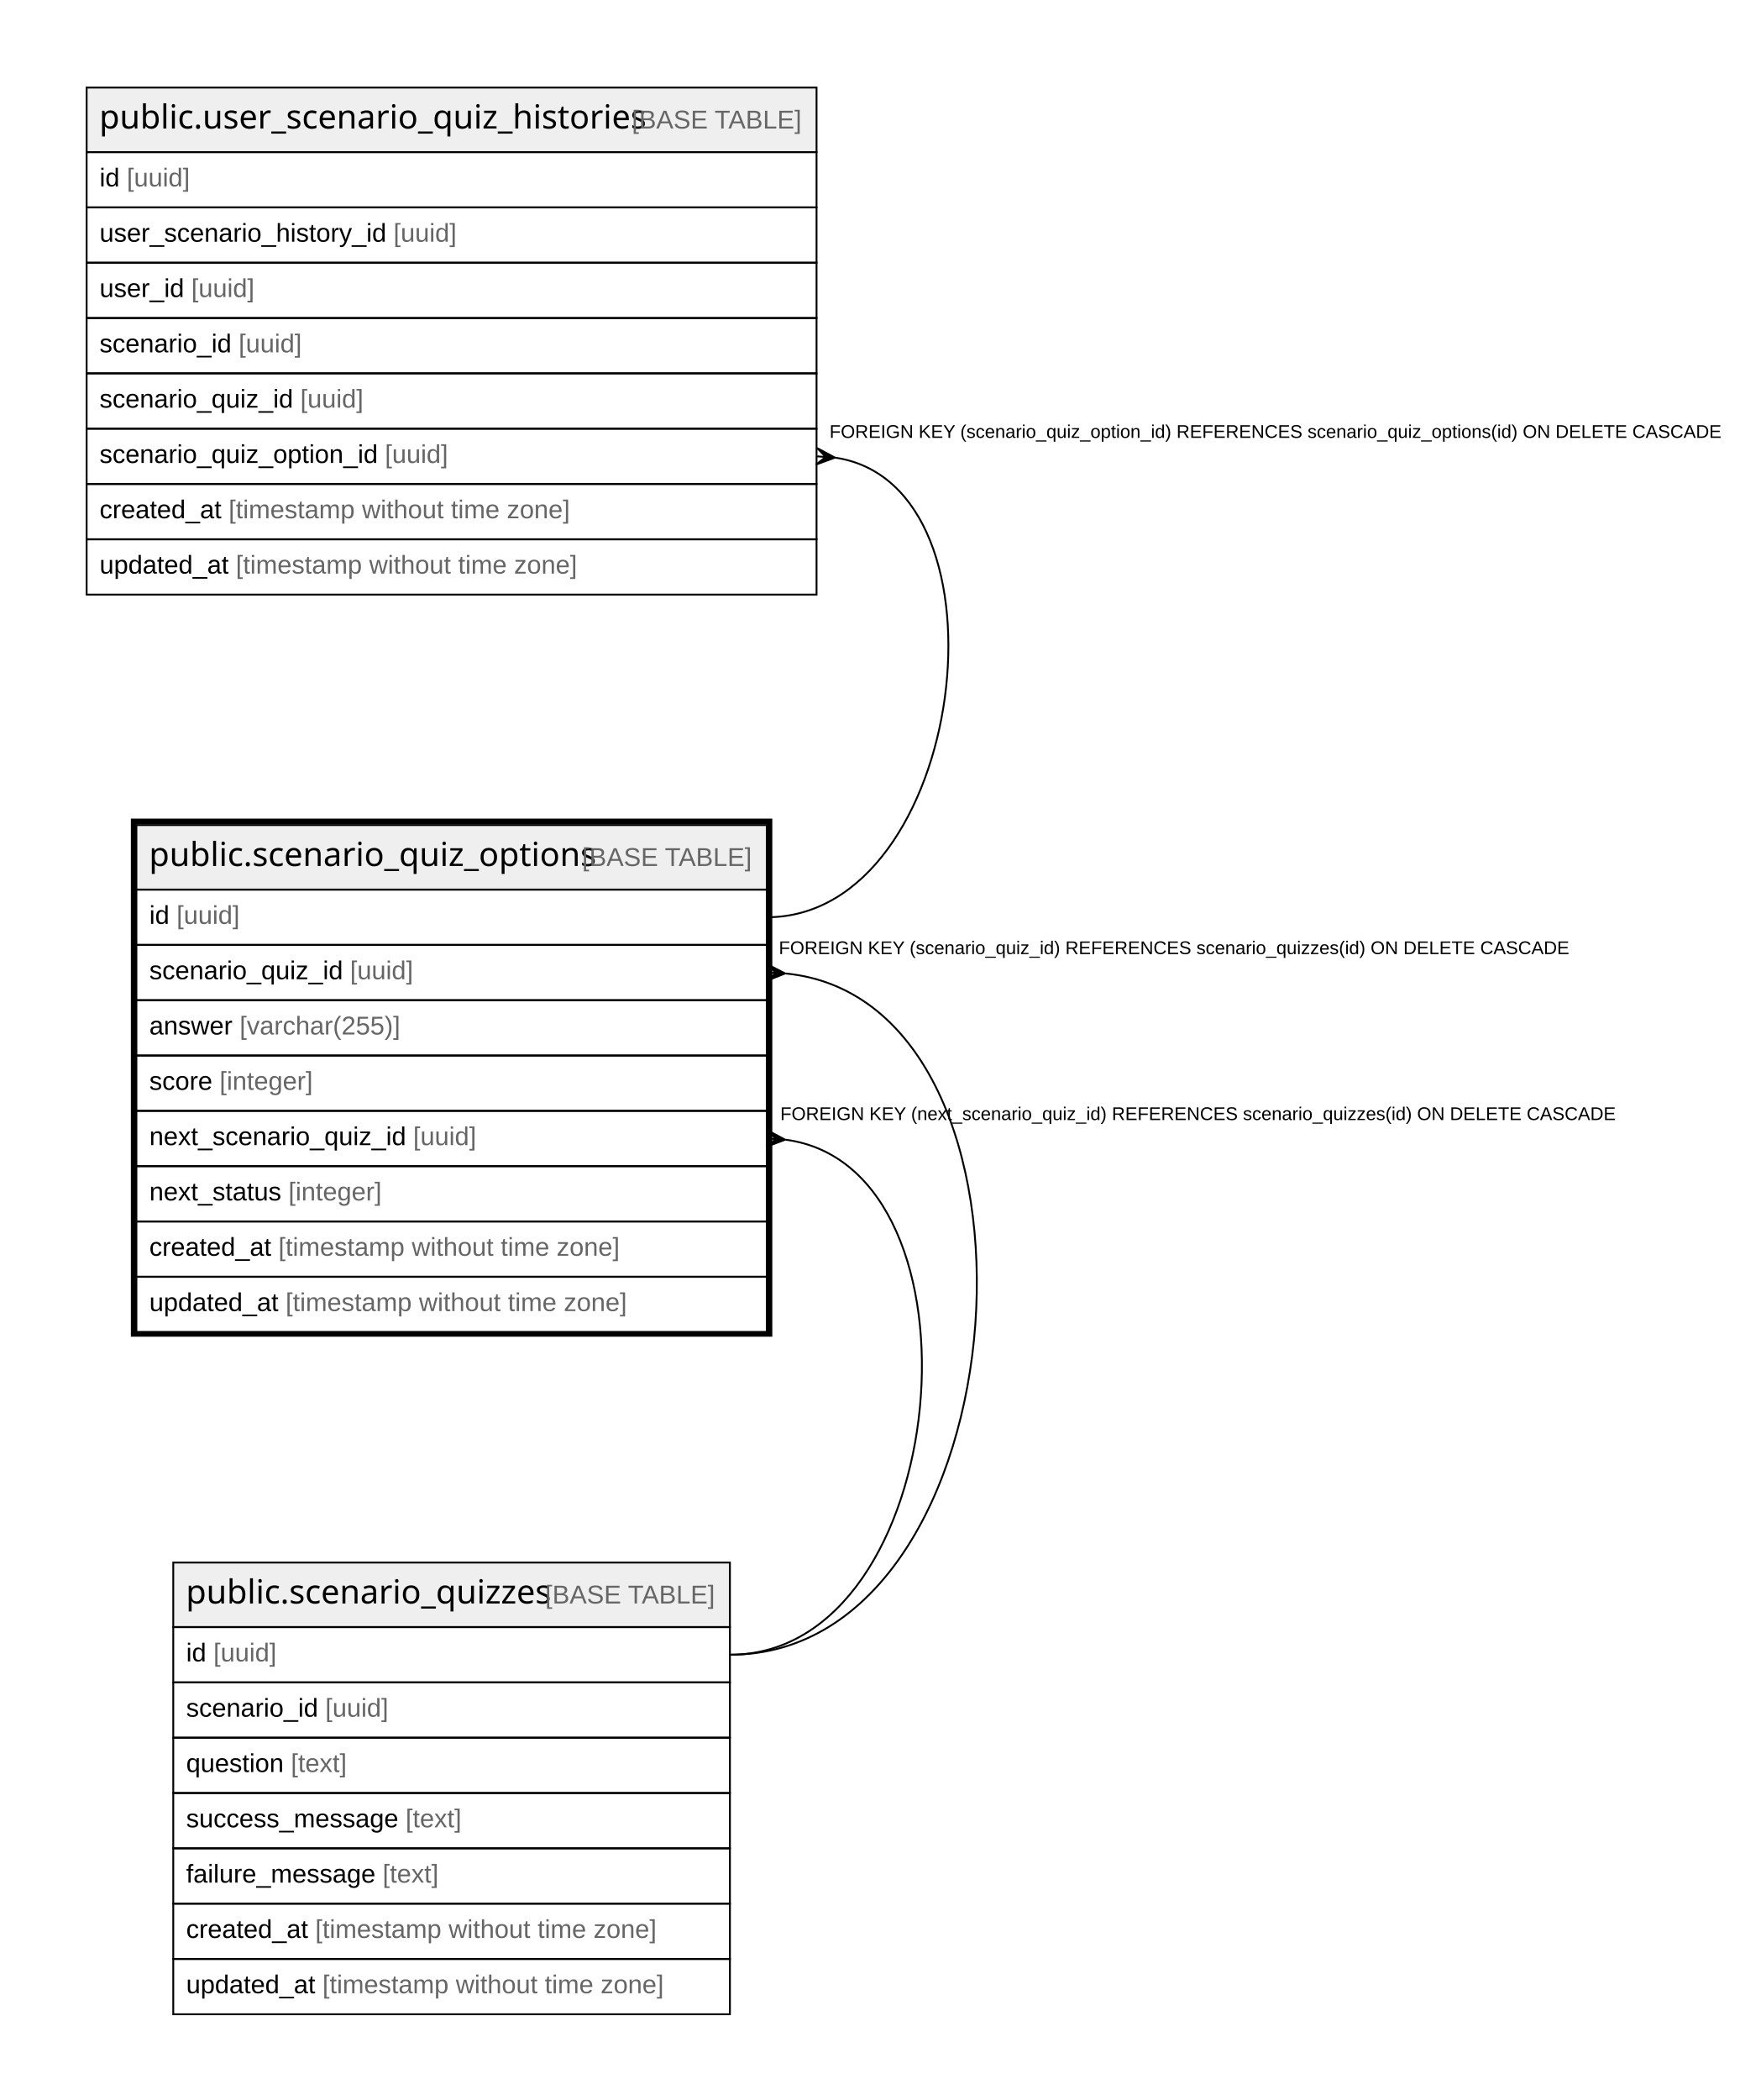
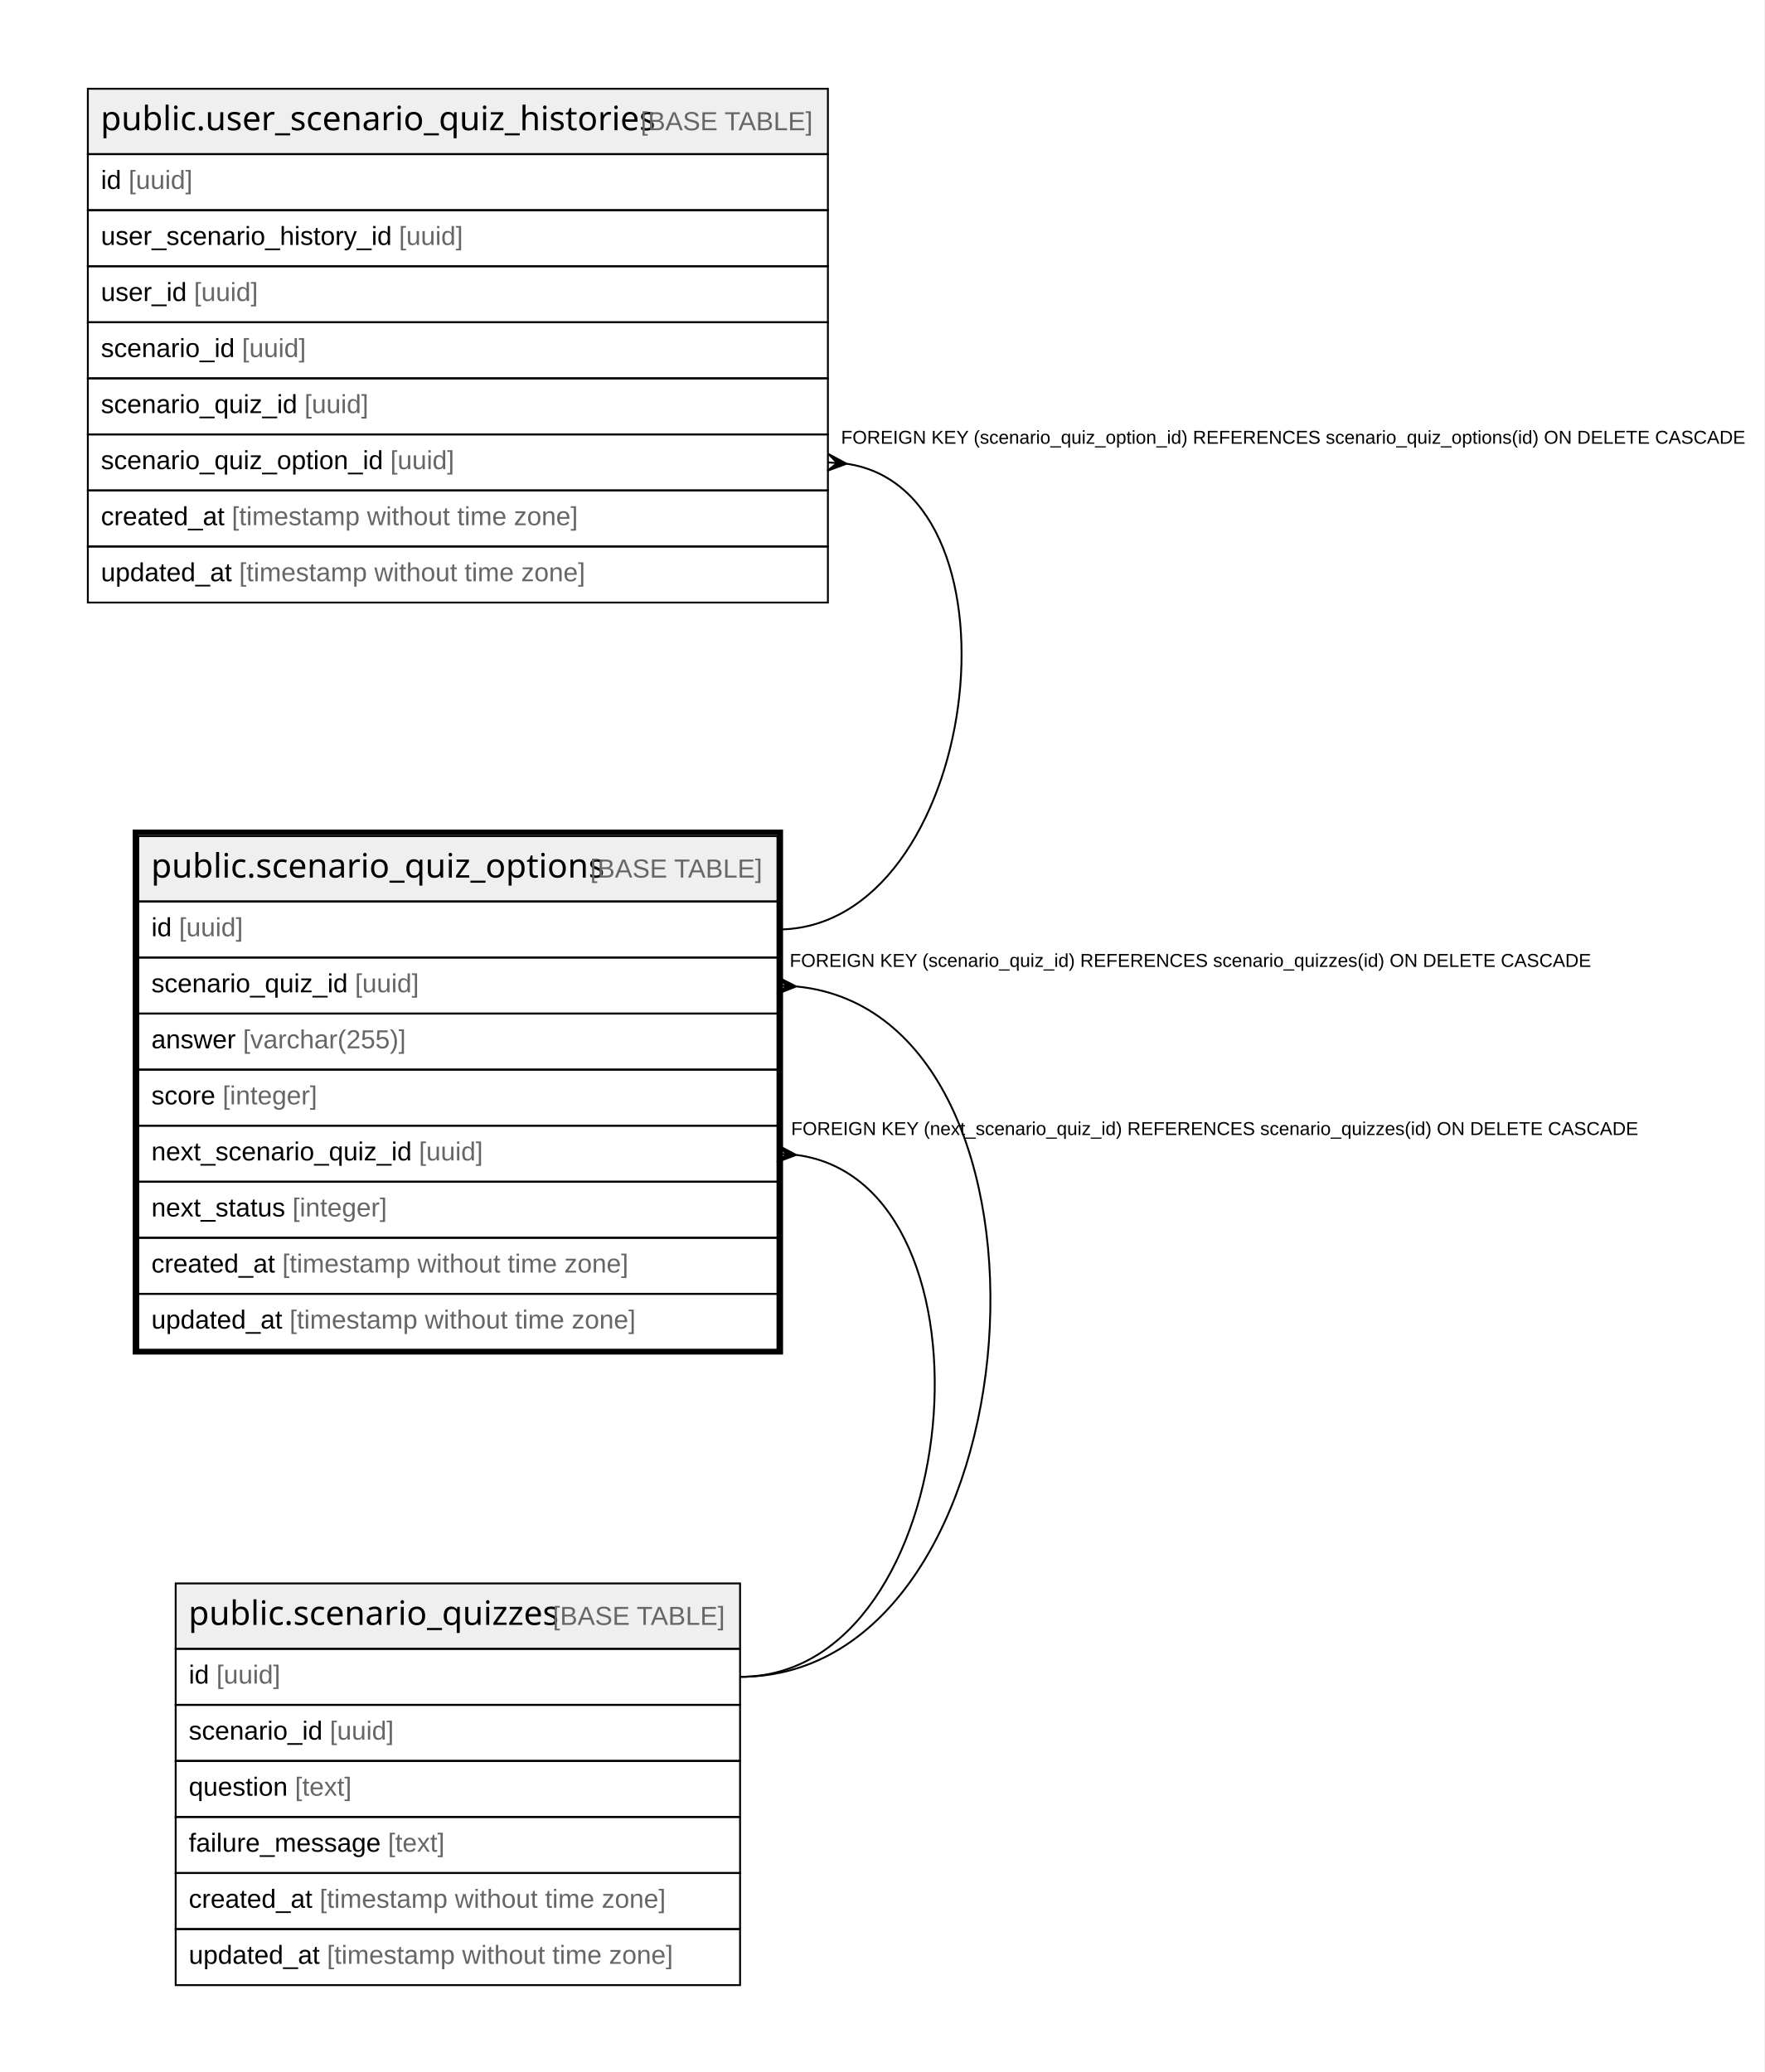
- <svg xmlns="http://www.w3.org/2000/svg" width="944pt" height="1139pt" viewBox="0.00 0.00 944.00 1139.00">
-   <g id="graph0" class="graph" transform="scale(1 1) rotate(0) translate(4 1135)">
-     <polygon fill="#ffffff" stroke="transparent" points="-4,4 -4,-1135 940,-1135 940,4 -4,4" />
+ <svg xmlns="http://www.w3.org/2000/svg" width="944pt" height="1109pt" viewBox="0.00 0.00 944.00 1109.00">
+   <g id="graph0" class="graph" transform="scale(1 1) rotate(0) translate(4 1105)">
+     <polygon fill="#ffffff" stroke="transparent" points="-4,4 -4,-1105 940,-1105 940,4 -4,4" />
    <g id="node1" class="node">
-       <polygon fill="#efefef" stroke="transparent" points="70,-652.5 70,-687.5 412,-687.5 412,-652.5 70,-652.5" />
-       <polygon fill="none" stroke="#000000" points="70,-652.5 70,-687.5 412,-687.5 412,-652.5 70,-652.5" />
-       <text text-anchor="start" x="76.843" y="-665.3" font-family="Arial Bold" font-size="18.00" fill="#000000">public.scenario_quiz_options</text>
-       <text text-anchor="start" x="307.903" y="-665.3" font-family="Arial" font-size="14.00" fill="#000000"> </text>
-       <text text-anchor="start" x="311.794" y="-665.3" font-family="Arial" font-size="14.00" fill="#666666">[BASE TABLE]</text>
-       <polygon fill="none" stroke="#000000" points="70,-622.5 70,-652.5 412,-652.5 412,-622.5 70,-622.5" />
-       <text text-anchor="start" x="77" y="-633.9" font-family="Arial" font-size="14.00" fill="#000000">id </text>
-       <text text-anchor="start" x="91.78" y="-633.9" font-family="Arial" font-size="14.00" fill="#666666">[uuid]</text>
+       <polygon fill="#efefef" stroke="transparent" points="70,-622.5 70,-657.5 412,-657.5 412,-622.5 70,-622.5" />
+       <polygon fill="none" stroke="#000000" points="70,-622.5 70,-657.5 412,-657.5 412,-622.5 70,-622.5" />
+       <text text-anchor="start" x="76.843" y="-635.3" font-family="Arial Bold" font-size="18.00" fill="#000000">public.scenario_quiz_options</text>
+       <text text-anchor="start" x="307.903" y="-635.3" font-family="Arial" font-size="14.00" fill="#000000"> </text>
+       <text text-anchor="start" x="311.794" y="-635.3" font-family="Arial" font-size="14.00" fill="#666666">[BASE TABLE]</text>
      <polygon fill="none" stroke="#000000" points="70,-592.5 70,-622.5 412,-622.5 412,-592.5 70,-592.5" />
-       <text text-anchor="start" x="77" y="-603.9" font-family="Arial" font-size="14.00" fill="#000000">scenario_quiz_id </text>
-       <text text-anchor="start" x="185.914" y="-603.9" font-family="Arial" font-size="14.00" fill="#666666">[uuid]</text>
+       <text text-anchor="start" x="77" y="-603.9" font-family="Arial" font-size="14.00" fill="#000000">id </text>
+       <text text-anchor="start" x="91.78" y="-603.9" font-family="Arial" font-size="14.00" fill="#666666">[uuid]</text>
      <polygon fill="none" stroke="#000000" points="70,-562.5 70,-592.5 412,-592.5 412,-562.5 70,-562.5" />
-       <text text-anchor="start" x="77" y="-573.9" font-family="Arial" font-size="14.00" fill="#000000">answer </text>
-       <text text-anchor="start" x="126.006" y="-573.9" font-family="Arial" font-size="14.00" fill="#666666">[varchar(255)]</text>
+       <text text-anchor="start" x="77" y="-573.9" font-family="Arial" font-size="14.00" fill="#000000">scenario_quiz_id </text>
+       <text text-anchor="start" x="185.914" y="-573.9" font-family="Arial" font-size="14.00" fill="#666666">[uuid]</text>
      <polygon fill="none" stroke="#000000" points="70,-532.5 70,-562.5 412,-562.5 412,-532.5 70,-532.5" />
-       <text text-anchor="start" x="77" y="-543.9" font-family="Arial" font-size="14.00" fill="#000000">score </text>
-       <text text-anchor="start" x="115.116" y="-543.9" font-family="Arial" font-size="14.00" fill="#666666">[integer]</text>
+       <text text-anchor="start" x="77" y="-543.9" font-family="Arial" font-size="14.00" fill="#000000">answer </text>
+       <text text-anchor="start" x="126.006" y="-543.9" font-family="Arial" font-size="14.00" fill="#666666">[varchar(255)]</text>
      <polygon fill="none" stroke="#000000" points="70,-502.5 70,-532.5 412,-532.5 412,-502.5 70,-502.5" />
-       <text text-anchor="start" x="77" y="-513.9" font-family="Arial" font-size="14.00" fill="#000000">next_scenario_quiz_id </text>
-       <text text-anchor="start" x="220.153" y="-513.9" font-family="Arial" font-size="14.00" fill="#666666">[uuid]</text>
+       <text text-anchor="start" x="77" y="-513.9" font-family="Arial" font-size="14.00" fill="#000000">score </text>
+       <text text-anchor="start" x="115.116" y="-513.9" font-family="Arial" font-size="14.00" fill="#666666">[integer]</text>
      <polygon fill="none" stroke="#000000" points="70,-472.5 70,-502.5 412,-502.5 412,-472.5 70,-472.5" />
-       <text text-anchor="start" x="77" y="-483.9" font-family="Arial" font-size="14.00" fill="#000000">next_status </text>
-       <text text-anchor="start" x="152.475" y="-483.9" font-family="Arial" font-size="14.00" fill="#666666">[integer]</text>
+       <text text-anchor="start" x="77" y="-483.9" font-family="Arial" font-size="14.00" fill="#000000">next_scenario_quiz_id </text>
+       <text text-anchor="start" x="220.153" y="-483.9" font-family="Arial" font-size="14.00" fill="#666666">[uuid]</text>
      <polygon fill="none" stroke="#000000" points="70,-442.5 70,-472.5 412,-472.5 412,-442.5 70,-442.5" />
-       <text text-anchor="start" x="77" y="-453.9" font-family="Arial" font-size="14.00" fill="#000000">created_at </text>
-       <text text-anchor="start" x="147.028" y="-453.9" font-family="Arial" font-size="14.00" fill="#666666">[timestamp without time zone]</text>
+       <text text-anchor="start" x="77" y="-453.9" font-family="Arial" font-size="14.00" fill="#000000">next_status </text>
+       <text text-anchor="start" x="152.475" y="-453.9" font-family="Arial" font-size="14.00" fill="#666666">[integer]</text>
      <polygon fill="none" stroke="#000000" points="70,-412.5 70,-442.5 412,-442.5 412,-412.5 70,-412.5" />
-       <text text-anchor="start" x="77" y="-423.9" font-family="Arial" font-size="14.00" fill="#000000">updated_at </text>
-       <text text-anchor="start" x="150.933" y="-423.9" font-family="Arial" font-size="14.00" fill="#666666">[timestamp without time zone]</text>
-       <polygon fill="none" stroke="#000000" stroke-width="3" points="68.5,-411.5 68.5,-689.5 413.5,-689.5 413.5,-411.5 68.5,-411.5" />
+       <text text-anchor="start" x="77" y="-423.9" font-family="Arial" font-size="14.00" fill="#000000">created_at </text>
+       <text text-anchor="start" x="147.028" y="-423.9" font-family="Arial" font-size="14.00" fill="#666666">[timestamp without time zone]</text>
+       <polygon fill="none" stroke="#000000" points="70,-382.5 70,-412.5 412,-412.5 412,-382.5 70,-382.5" />
+       <text text-anchor="start" x="77" y="-393.9" font-family="Arial" font-size="14.00" fill="#000000">updated_at </text>
+       <text text-anchor="start" x="150.933" y="-393.9" font-family="Arial" font-size="14.00" fill="#666666">[timestamp without time zone]</text>
+       <polygon fill="none" stroke="#000000" stroke-width="3" points="68.5,-381.5 68.5,-659.5 413.5,-659.5 413.5,-381.5 68.5,-381.5" />
    </g>
    <g id="node3" class="node">
-       <polygon fill="#efefef" stroke="transparent" points="90,-252.5 90,-287.5 392,-287.5 392,-252.5 90,-252.5" />
-       <polygon fill="none" stroke="#000000" points="90,-252.5 90,-287.5 392,-287.5 392,-252.5 90,-252.5" />
-       <text text-anchor="start" x="96.853" y="-265.3" font-family="Arial Bold" font-size="18.00" fill="#000000">public.scenario_quizzes</text>
-       <text text-anchor="start" x="287.893" y="-265.3" font-family="Arial" font-size="14.00" fill="#000000"> </text>
-       <text text-anchor="start" x="291.783" y="-265.3" font-family="Arial" font-size="14.00" fill="#666666">[BASE TABLE]</text>
-       <polygon fill="none" stroke="#000000" points="90,-222.5 90,-252.5 392,-252.5 392,-222.5 90,-222.5" />
-       <text text-anchor="start" x="97" y="-233.9" font-family="Arial" font-size="14.00" fill="#000000">id </text>
-       <text text-anchor="start" x="111.78" y="-233.9" font-family="Arial" font-size="14.00" fill="#666666">[uuid]</text>
+       <polygon fill="#efefef" stroke="transparent" points="90,-222.5 90,-257.5 392,-257.5 392,-222.5 90,-222.5" />
+       <polygon fill="none" stroke="#000000" points="90,-222.5 90,-257.5 392,-257.5 392,-222.5 90,-222.5" />
+       <text text-anchor="start" x="96.853" y="-235.3" font-family="Arial Bold" font-size="18.00" fill="#000000">public.scenario_quizzes</text>
+       <text text-anchor="start" x="287.893" y="-235.3" font-family="Arial" font-size="14.00" fill="#000000"> </text>
+       <text text-anchor="start" x="291.783" y="-235.3" font-family="Arial" font-size="14.00" fill="#666666">[BASE TABLE]</text>
      <polygon fill="none" stroke="#000000" points="90,-192.5 90,-222.5 392,-222.5 392,-192.5 90,-192.5" />
-       <text text-anchor="start" x="97" y="-203.9" font-family="Arial" font-size="14.00" fill="#000000">scenario_id </text>
-       <text text-anchor="start" x="172.46" y="-203.9" font-family="Arial" font-size="14.00" fill="#666666">[uuid]</text>
+       <text text-anchor="start" x="97" y="-203.9" font-family="Arial" font-size="14.00" fill="#000000">id </text>
+       <text text-anchor="start" x="111.78" y="-203.9" font-family="Arial" font-size="14.00" fill="#666666">[uuid]</text>
      <polygon fill="none" stroke="#000000" points="90,-162.5 90,-192.5 392,-192.5 392,-162.5 90,-162.5" />
-       <text text-anchor="start" x="97" y="-173.9" font-family="Arial" font-size="14.00" fill="#000000">question </text>
-       <text text-anchor="start" x="153.801" y="-173.9" font-family="Arial" font-size="14.00" fill="#666666">[text]</text>
+       <text text-anchor="start" x="97" y="-173.9" font-family="Arial" font-size="14.00" fill="#000000">scenario_id </text>
+       <text text-anchor="start" x="172.46" y="-173.9" font-family="Arial" font-size="14.00" fill="#666666">[uuid]</text>
      <polygon fill="none" stroke="#000000" points="90,-132.5 90,-162.5 392,-162.5 392,-132.5 90,-132.5" />
-       <text text-anchor="start" x="97" y="-143.9" font-family="Arial" font-size="14.00" fill="#000000">success_message </text>
-       <text text-anchor="start" x="216.029" y="-143.9" font-family="Arial" font-size="14.00" fill="#666666">[text]</text>
+       <text text-anchor="start" x="97" y="-143.9" font-family="Arial" font-size="14.00" fill="#000000">question </text>
+       <text text-anchor="start" x="153.801" y="-143.9" font-family="Arial" font-size="14.00" fill="#666666">[text]</text>
      <polygon fill="none" stroke="#000000" points="90,-102.5 90,-132.5 392,-132.5 392,-102.5 90,-102.5" />
      <text text-anchor="start" x="97" y="-113.9" font-family="Arial" font-size="14.00" fill="#000000">failure_message </text>
      <text text-anchor="start" x="203.576" y="-113.9" font-family="Arial" font-size="14.00" fill="#666666">[text]</text>
      <polygon fill="none" stroke="#000000" points="90,-72.5 90,-102.5 392,-102.5 392,-72.5 90,-72.5" />
      <text text-anchor="start" x="97" y="-83.9" font-family="Arial" font-size="14.00" fill="#000000">created_at </text>
      <text text-anchor="start" x="167.028" y="-83.9" font-family="Arial" font-size="14.00" fill="#666666">[timestamp without time zone]</text>
      <polygon fill="none" stroke="#000000" points="90,-42.5 90,-72.5 392,-72.5 392,-42.5 90,-42.5" />
      <text text-anchor="start" x="97" y="-53.9" font-family="Arial" font-size="14.00" fill="#000000">updated_at </text>
      <text text-anchor="start" x="170.933" y="-53.9" font-family="Arial" font-size="14.00" fill="#666666">[timestamp without time zone]</text>
    </g>
    <g id="edge2" class="edge">
-       <path fill="none" stroke="#000000" d="M422.359,-606.995C575.758,-591.772 553.146,-237.5 392,-237.5" />
-       <polygon fill="#000000" stroke="#000000" points="421.988,-607.013 411.781,-603.005 416.994,-607.256 412,-607.5 412,-607.5 412,-607.5 416.994,-607.256 412.219,-611.995 421.988,-607.013 421.988,-607.013" />
-       <text text-anchor="start" x="418.541" y="-617.5" font-family="Arial" font-size="10.00" fill="#000000">FOREIGN KEY (scenario_quiz_id) REFERENCES scenario_quizzes(id) ON DELETE CASCADE</text>
+       <path fill="none" stroke="#000000" d="M422.359,-576.995C575.758,-561.772 553.146,-207.5 392,-207.5" />
+       <polygon fill="#000000" stroke="#000000" points="421.988,-577.013 411.781,-573.005 416.994,-577.256 412,-577.5 412,-577.5 412,-577.5 416.994,-577.256 412.219,-581.995 421.988,-577.013 421.988,-577.013" />
+       <text text-anchor="start" x="418.541" y="-587.5" font-family="Arial" font-size="10.00" fill="#000000">FOREIGN KEY (scenario_quiz_id) REFERENCES scenario_quizzes(id) ON DELETE CASCADE</text>
    </g>
    <g id="edge3" class="edge">
-       <path fill="none" stroke="#000000" d="M422.252,-516.839C535.545,-501.865 513.228,-237.5 392,-237.5" />
-       <polygon fill="#000000" stroke="#000000" points="421.979,-516.856 411.71,-513.009 416.99,-517.178 412,-517.5 412,-517.5 412,-517.5 416.99,-517.178 412.29,-521.991 421.979,-516.856 421.979,-516.856" />
-       <text text-anchor="start" x="419.313" y="-527.5" font-family="Arial" font-size="10.00" fill="#000000">FOREIGN KEY (next_scenario_quiz_id) REFERENCES scenario_quizzes(id) ON DELETE CASCADE</text>
+       <path fill="none" stroke="#000000" d="M422.252,-486.839C535.545,-471.865 513.228,-207.5 392,-207.5" />
+       <polygon fill="#000000" stroke="#000000" points="421.979,-486.856 411.71,-483.009 416.99,-487.178 412,-487.5 412,-487.5 412,-487.5 416.99,-487.178 412.29,-491.991 421.979,-486.856 421.979,-486.856" />
+       <text text-anchor="start" x="419.313" y="-497.5" font-family="Arial" font-size="10.00" fill="#000000">FOREIGN KEY (next_scenario_quiz_id) REFERENCES scenario_quizzes(id) ON DELETE CASCADE</text>
    </g>
    <g id="node2" class="node">
-       <polygon fill="#efefef" stroke="transparent" points="43,-1052.5 43,-1087.5 439,-1087.5 439,-1052.5 43,-1052.5" />
-       <polygon fill="none" stroke="#000000" points="43,-1052.5 43,-1087.5 439,-1087.5 439,-1052.5 43,-1052.5" />
-       <text text-anchor="start" x="49.847" y="-1065.3" font-family="Arial Bold" font-size="18.00" fill="#000000">public.user_scenario_quiz_histories</text>
-       <text text-anchor="start" x="334.899" y="-1065.3" font-family="Arial" font-size="14.00" fill="#000000"> </text>
-       <text text-anchor="start" x="338.789" y="-1065.3" font-family="Arial" font-size="14.00" fill="#666666">[BASE TABLE]</text>
-       <polygon fill="none" stroke="#000000" points="43,-1022.5 43,-1052.5 439,-1052.5 439,-1022.5 43,-1022.5" />
-       <text text-anchor="start" x="50" y="-1033.9" font-family="Arial" font-size="14.00" fill="#000000">id </text>
-       <text text-anchor="start" x="64.78" y="-1033.9" font-family="Arial" font-size="14.00" fill="#666666">[uuid]</text>
+       <polygon fill="#efefef" stroke="transparent" points="43,-1022.5 43,-1057.5 439,-1057.5 439,-1022.5 43,-1022.5" />
+       <polygon fill="none" stroke="#000000" points="43,-1022.5 43,-1057.5 439,-1057.5 439,-1022.5 43,-1022.5" />
+       <text text-anchor="start" x="49.847" y="-1035.3" font-family="Arial Bold" font-size="18.00" fill="#000000">public.user_scenario_quiz_histories</text>
+       <text text-anchor="start" x="334.899" y="-1035.3" font-family="Arial" font-size="14.00" fill="#000000"> </text>
+       <text text-anchor="start" x="338.789" y="-1035.3" font-family="Arial" font-size="14.00" fill="#666666">[BASE TABLE]</text>
      <polygon fill="none" stroke="#000000" points="43,-992.5 43,-1022.5 439,-1022.5 439,-992.5 43,-992.5" />
-       <text text-anchor="start" x="50" y="-1003.9" font-family="Arial" font-size="14.00" fill="#000000">user_scenario_history_id </text>
-       <text text-anchor="start" x="209.474" y="-1003.9" font-family="Arial" font-size="14.00" fill="#666666">[uuid]</text>
+       <text text-anchor="start" x="50" y="-1003.9" font-family="Arial" font-size="14.00" fill="#000000">id </text>
+       <text text-anchor="start" x="64.78" y="-1003.9" font-family="Arial" font-size="14.00" fill="#666666">[uuid]</text>
      <polygon fill="none" stroke="#000000" points="43,-962.5 43,-992.5 439,-992.5 439,-962.5 43,-962.5" />
-       <text text-anchor="start" x="50" y="-973.9" font-family="Arial" font-size="14.00" fill="#000000">user_id </text>
-       <text text-anchor="start" x="99.788" y="-973.9" font-family="Arial" font-size="14.00" fill="#666666">[uuid]</text>
+       <text text-anchor="start" x="50" y="-973.9" font-family="Arial" font-size="14.00" fill="#000000">user_scenario_history_id </text>
+       <text text-anchor="start" x="209.474" y="-973.9" font-family="Arial" font-size="14.00" fill="#666666">[uuid]</text>
      <polygon fill="none" stroke="#000000" points="43,-932.5 43,-962.5 439,-962.5 439,-932.5 43,-932.5" />
-       <text text-anchor="start" x="50" y="-943.9" font-family="Arial" font-size="14.00" fill="#000000">scenario_id </text>
-       <text text-anchor="start" x="125.46" y="-943.9" font-family="Arial" font-size="14.00" fill="#666666">[uuid]</text>
+       <text text-anchor="start" x="50" y="-943.9" font-family="Arial" font-size="14.00" fill="#000000">user_id </text>
+       <text text-anchor="start" x="99.788" y="-943.9" font-family="Arial" font-size="14.00" fill="#666666">[uuid]</text>
      <polygon fill="none" stroke="#000000" points="43,-902.5 43,-932.5 439,-932.5 439,-902.5 43,-902.5" />
-       <text text-anchor="start" x="50" y="-913.9" font-family="Arial" font-size="14.00" fill="#000000">scenario_quiz_id </text>
-       <text text-anchor="start" x="158.914" y="-913.9" font-family="Arial" font-size="14.00" fill="#666666">[uuid]</text>
+       <text text-anchor="start" x="50" y="-913.9" font-family="Arial" font-size="14.00" fill="#000000">scenario_id </text>
+       <text text-anchor="start" x="125.46" y="-913.9" font-family="Arial" font-size="14.00" fill="#666666">[uuid]</text>
      <polygon fill="none" stroke="#000000" points="43,-872.5 43,-902.5 439,-902.5 439,-872.5 43,-872.5" />
-       <text text-anchor="start" x="50" y="-883.9" font-family="Arial" font-size="14.00" fill="#000000">scenario_quiz_option_id </text>
-       <text text-anchor="start" x="204.825" y="-883.9" font-family="Arial" font-size="14.00" fill="#666666">[uuid]</text>
+       <text text-anchor="start" x="50" y="-883.9" font-family="Arial" font-size="14.00" fill="#000000">scenario_quiz_id </text>
+       <text text-anchor="start" x="158.914" y="-883.9" font-family="Arial" font-size="14.00" fill="#666666">[uuid]</text>
      <polygon fill="none" stroke="#000000" points="43,-842.5 43,-872.5 439,-872.5 439,-842.5 43,-842.5" />
-       <text text-anchor="start" x="50" y="-853.9" font-family="Arial" font-size="14.00" fill="#000000">created_at </text>
-       <text text-anchor="start" x="120.028" y="-853.9" font-family="Arial" font-size="14.00" fill="#666666">[timestamp without time zone]</text>
+       <text text-anchor="start" x="50" y="-853.9" font-family="Arial" font-size="14.00" fill="#000000">scenario_quiz_option_id </text>
+       <text text-anchor="start" x="204.825" y="-853.9" font-family="Arial" font-size="14.00" fill="#666666">[uuid]</text>
      <polygon fill="none" stroke="#000000" points="43,-812.5 43,-842.5 439,-842.5 439,-812.5 43,-812.5" />
-       <text text-anchor="start" x="50" y="-823.9" font-family="Arial" font-size="14.00" fill="#000000">updated_at </text>
-       <text text-anchor="start" x="123.933" y="-823.9" font-family="Arial" font-size="14.00" fill="#666666">[timestamp without time zone]</text>
+       <text text-anchor="start" x="50" y="-823.9" font-family="Arial" font-size="14.00" fill="#000000">created_at </text>
+       <text text-anchor="start" x="120.028" y="-823.9" font-family="Arial" font-size="14.00" fill="#666666">[timestamp without time zone]</text>
+       <polygon fill="none" stroke="#000000" points="43,-782.5 43,-812.5 439,-812.5 439,-782.5 43,-782.5" />
+       <text text-anchor="start" x="50" y="-793.9" font-family="Arial" font-size="14.00" fill="#000000">updated_at </text>
+       <text text-anchor="start" x="123.933" y="-793.9" font-family="Arial" font-size="14.00" fill="#666666">[timestamp without time zone]</text>
    </g>
    <g id="edge1" class="edge">
-       <path fill="none" stroke="#000000" d="M449.072,-886.783C548.987,-872.119 520.265,-637.5 412,-637.5" />
-       <polygon fill="#000000" stroke="#000000" points="448.975,-886.79 438.68,-883.011 443.987,-887.145 439,-887.5 439,-887.5 439,-887.5 443.987,-887.145 439.32,-891.989 448.975,-886.79 448.975,-886.79" />
-       <text text-anchor="start" x="446.027" y="-897.5" font-family="Arial" font-size="10.00" fill="#000000">FOREIGN KEY (scenario_quiz_option_id) REFERENCES scenario_quiz_options(id) ON DELETE CASCADE</text>
+       <path fill="none" stroke="#000000" d="M449.072,-856.783C548.987,-842.119 520.265,-607.5 412,-607.5" />
+       <polygon fill="#000000" stroke="#000000" points="448.975,-856.79 438.68,-853.011 443.987,-857.145 439,-857.5 439,-857.5 439,-857.5 443.987,-857.145 439.32,-861.989 448.975,-856.79 448.975,-856.79" />
+       <text text-anchor="start" x="446.027" y="-867.5" font-family="Arial" font-size="10.00" fill="#000000">FOREIGN KEY (scenario_quiz_option_id) REFERENCES scenario_quiz_options(id) ON DELETE CASCADE</text>
    </g>
  </g>
</svg>
